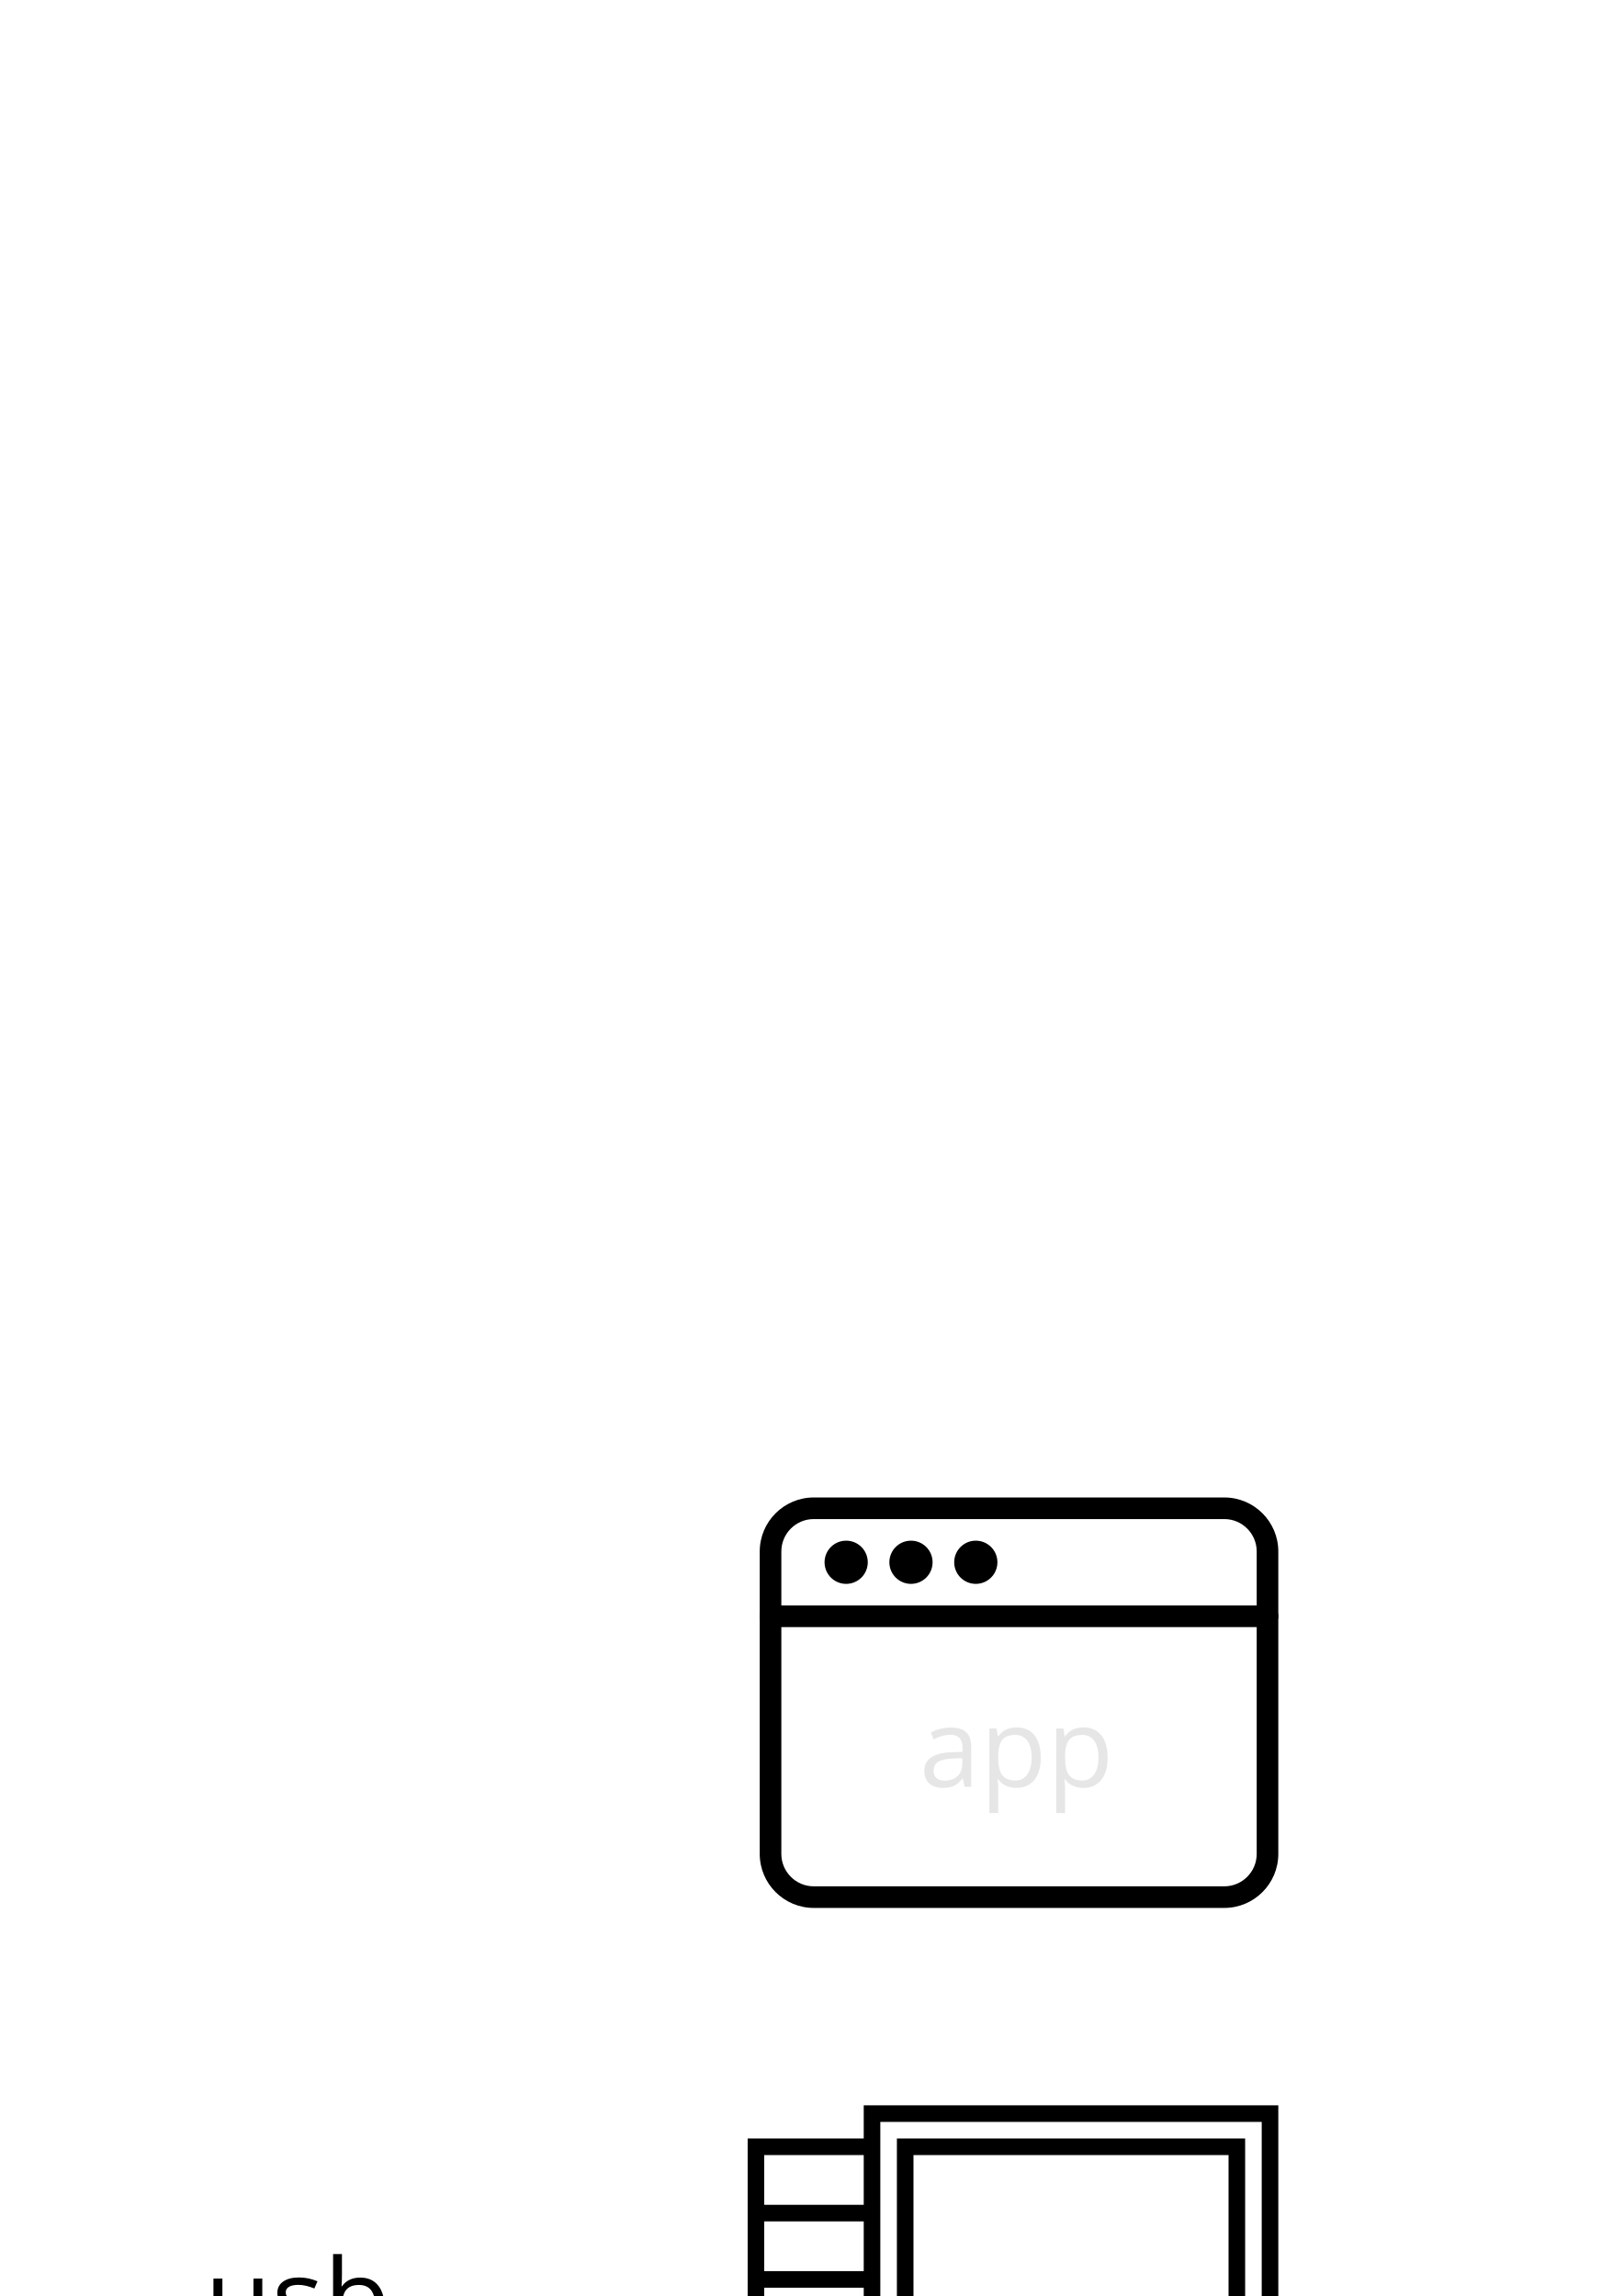
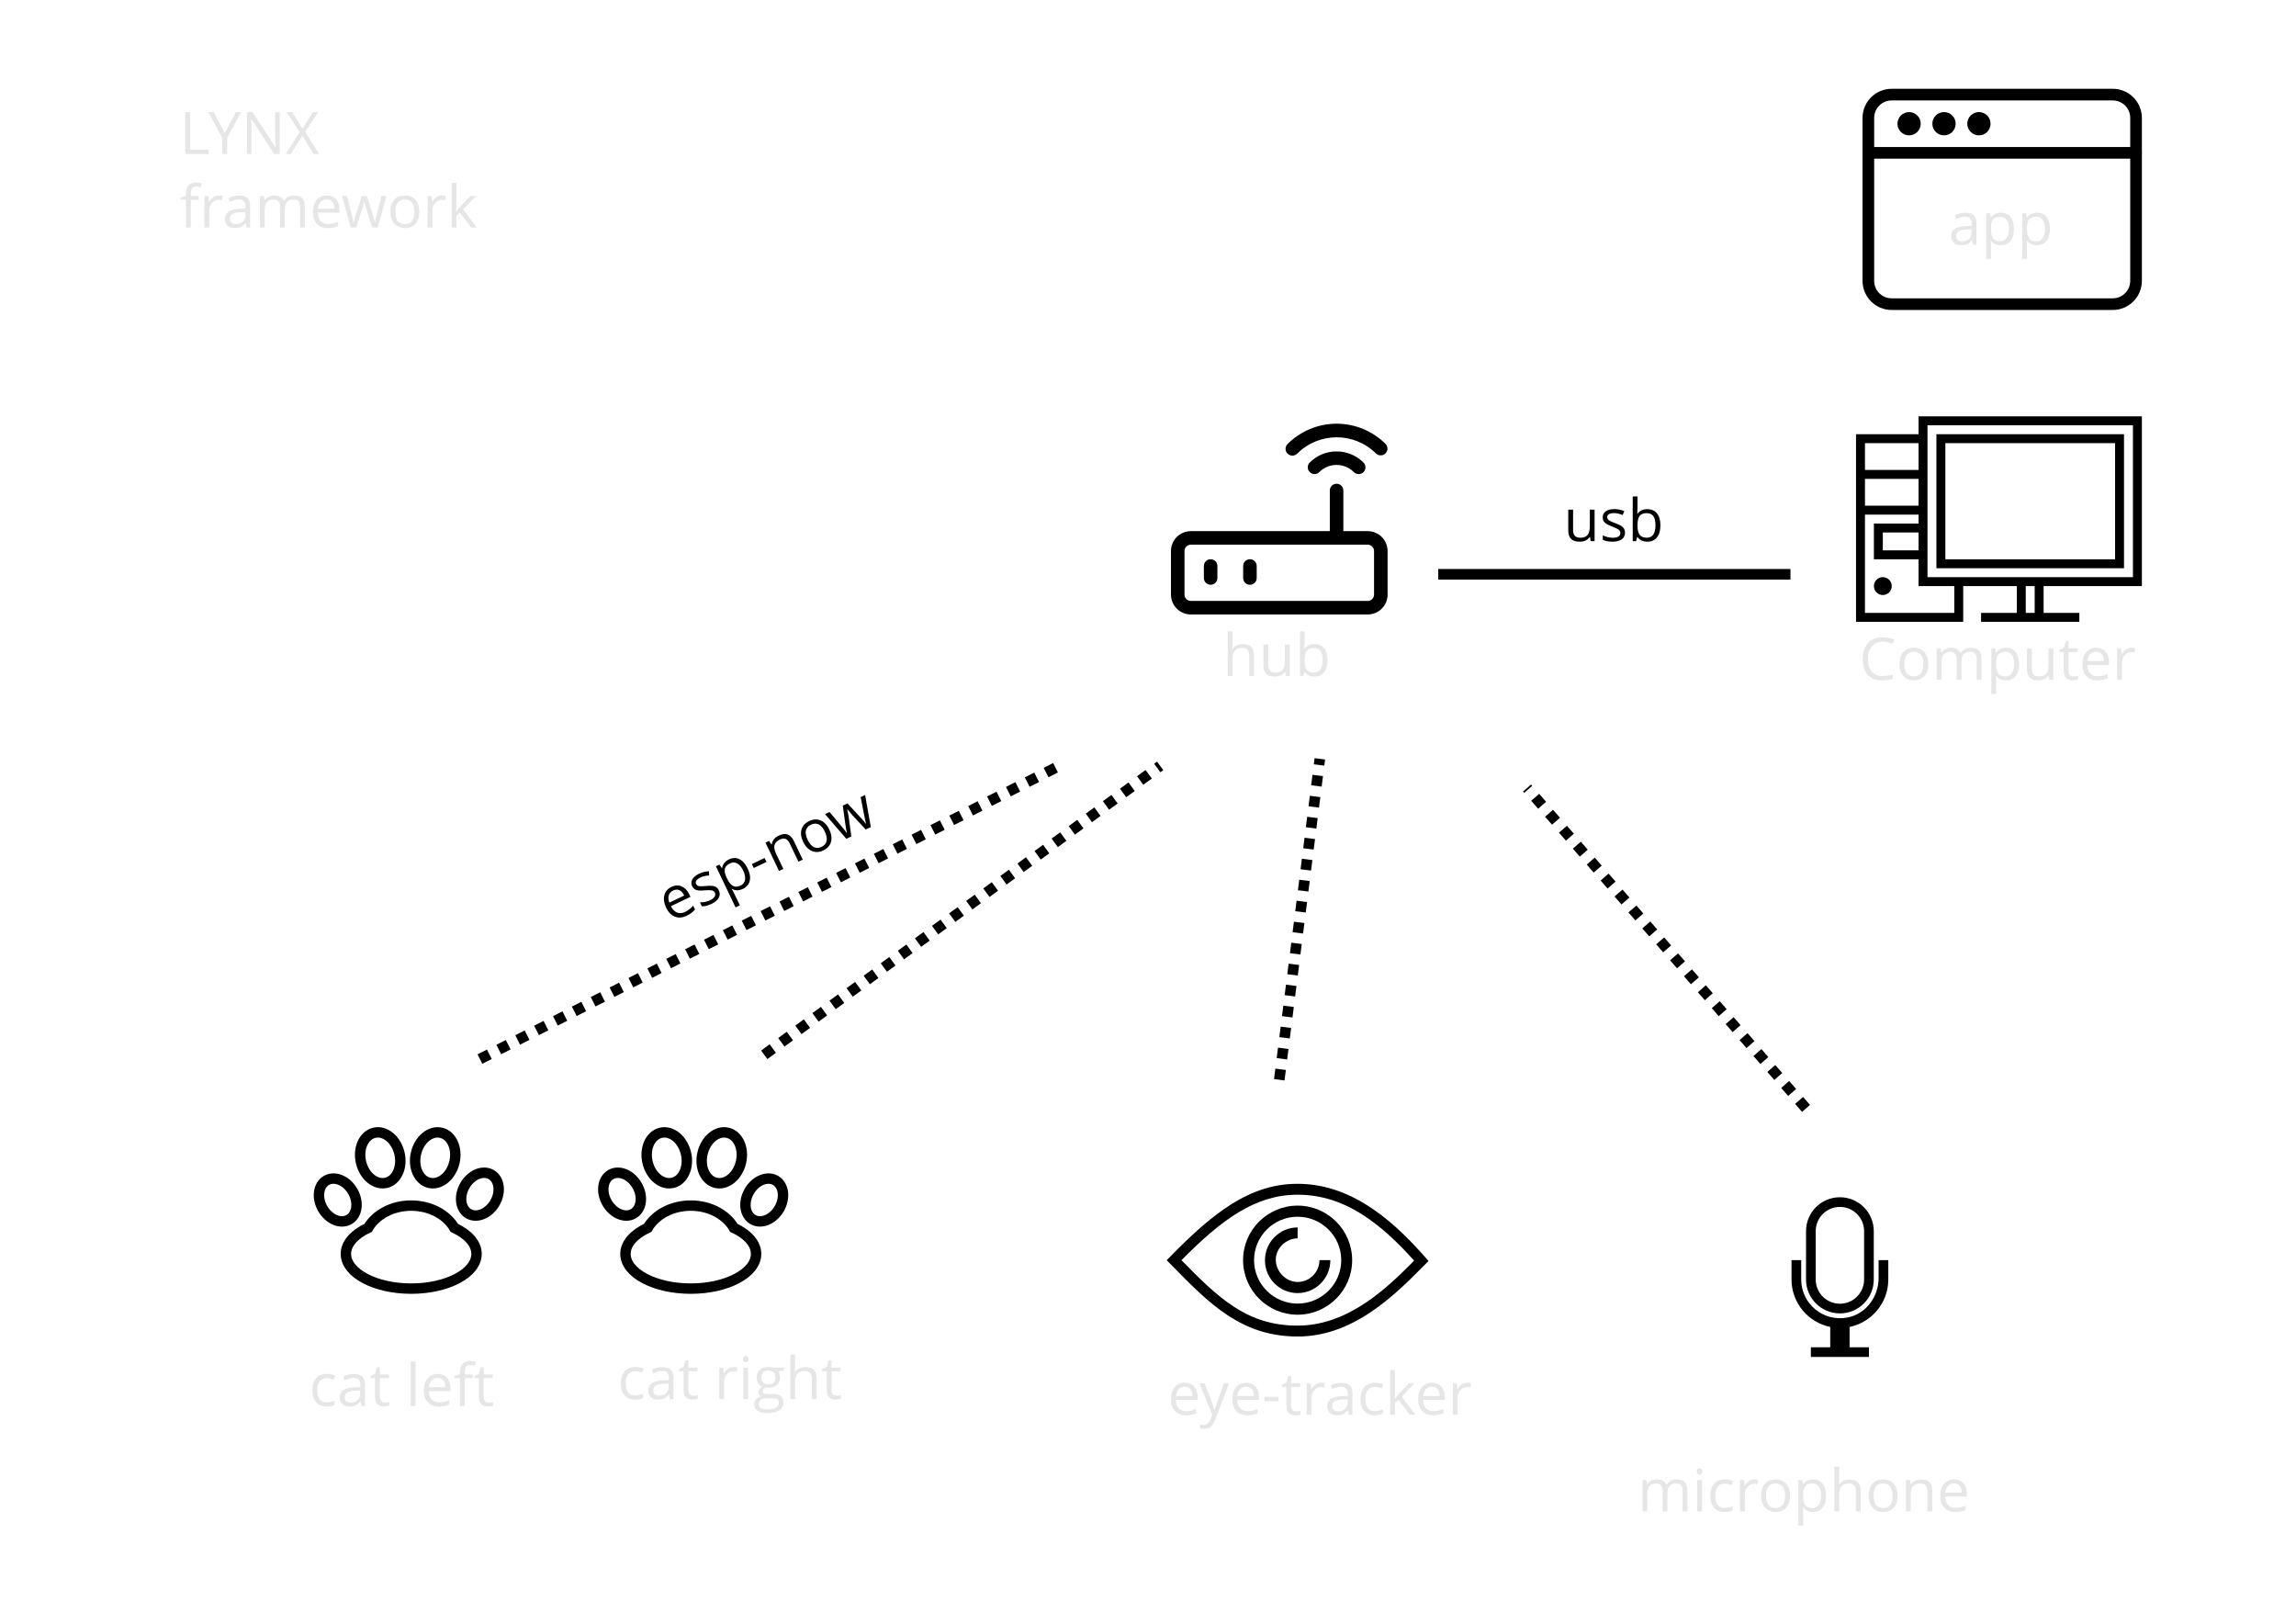
- <svg xmlns="http://www.w3.org/2000/svg" width="210mm" height="297mm" viewBox="0 0 210 297" version="1.1" id="svg1">
+ <svg xmlns="http://www.w3.org/2000/svg" width="297mm" height="210mm" viewBox="0 0 297 210" version="1.1" id="svg1">
  <defs id="defs1">
    <rect x="-767.448" y="919.816" width="360.117" height="190.309" id="rect1" />
    <rect x="-767.448" y="919.816" width="281.83" height="87.565" id="rect1-2" />
    <rect x="-767.448" y="919.816" width="360.117" height="190.309" id="rect1-2-8" />
    <rect x="-767.448" y="919.816" width="360.117" height="190.309" id="rect1-2-8-6" />
    <rect x="-767.448" y="919.816" width="360.117" height="190.309" id="rect1-2-8-6-5" />
    <rect x="-767.448" y="919.816" width="233.528" height="87.48" id="rect1-6" />
    <rect x="-767.448" y="919.816" width="360.117" height="190.309" id="rect1-7" />
    <rect x="-767.448" y="919.816" width="360.117" height="190.309" id="rect1-7-0" />
    <rect x="-767.448" y="919.816" width="307.031" height="82.618" id="rect1-2-8-5" />
    <rect x="-767.448" y="919.816" width="360.117" height="190.309" id="rect1-7-07" />
  </defs>
  <g id="layer1">
-     <g id="g2" transform="matrix(2.323569,0,0,2.323569,74.23695,460.9622)">
+     <g id="g2" transform="matrix(1.251834,0,0,1.251834,227.9869,155.4705)">
      <path d="m 8,11 c 1.657,0 3,-1.343 3,-3 V 3 C 11,1.343 9.657,0 8,0 6.343,0 5,1.343 5,3 v 5 c 0,1.657 1.343,3 3,3 z" id="path1" style="fill:none;stroke:#000000" />
      <path d="M 13,8 V 6 h -1 v 1.844 c 0,1.92 -1.282,3.688 -3.164,4.071 C 6.266,12.438 4,10.479 4,8 V 6 H 3 v 2 c 0,2.414 1.721,4.434 4,4.899 V 15 H 5 v 1 h 6 V 15 H 9 V 12.899 C 11.279,12.434 13,10.414 13,8 Z" id="path2" />
    </g>
-     <g id="g2-6" transform="matrix(2.144734,0,0,2.144734,96.69706,265.9013)">
+     <g id="g2-6" transform="matrix(1.155485,0,0,1.155485,240.0873,50.38059)">
      <path d="M 32,22 V 3 H 7 V 5 H 0 v 21 h 12 v -4 h 6 v 3 h -4 v 1 H 25 V 25 H 21 V 22 Z M 7,18 H 3 V 16 H 7 Z M 7,13 H 1 V 10 H 7 Z M 7,6 V 9 H 1 V 6 Z m 4,19 H 1 V 14 h 6 v 1 H 2 v 4 h 5 v 3 h 4 z M 8,21 V 4 h 23 v 17 z m 12,4 h -1 v -3 h 1 z" id="path1-2" />
      <circle cx="3" cy="22" r="1" id="circle1" />
      <path d="M 30,5 H 9 V 20 H 30 Z M 29,19 H 10 V 6 h 19 z" id="path2-9" />
    </g>
-     <g id="g8" transform="matrix(1.39728,0,0,1.39728,98.25911,185.3211)">
+     <g id="g8" transform="matrix(0.7527911,0,0,0.7527911,240.9289,6.967617)">
      <g id="Expanded">
        <g id="g7">
          <g id="g2-5">
            <path d="M 43,44 H 5 C 2.243,44 0,41.757 0,39 V 11 C 0,8.243 2.243,6 5,6 h 38 c 2.757,0 5,2.243 5,5 v 28 c 0,2.757 -2.243,5 -5,5 z M 5,8 C 3.346,8 2,9.346 2,11 v 28 c 0,1.654 1.346,3 3,3 h 38 c 1.654,0 3,-1.346 3,-3 V 11 C 46,9.346 44.654,8 43,8 Z" id="path1-3" />
          </g>
          <g id="g3">
            <path d="M 47,18 H 1 C 0.447,18 0,17.552 0,17 0,16.448 0.447,16 1,16 h 46 c 0.553,0 1,0.448 1,1 0,0.552 -0.447,1 -1,1 z" id="path2-5" />
          </g>
          <g id="g4">
            <circle cx="8" cy="12" r="2" id="circle2" />
          </g>
          <g id="g5">
            <circle cx="14" cy="12" r="2" id="circle3" />
          </g>
          <g id="g6">
            <circle cx="20" cy="12" r="2" id="circle4" />
          </g>
        </g>
      </g>
    </g>
  </g>
  <g id="layer2">
-     <text xml:space="preserve" transform="matrix(0.2645833,0,0,0.2645833,321.9526,-24.73315)" id="text1-0" style="font-size:53.333px;font-family:'Open Sans';-inkscape-font-specification:'Open Sans, Normal';white-space:pre;shape-inside:url(#rect1-2);display:inline;fill:#e6e6e6;stroke-width:3.78">
+     <text xml:space="preserve" transform="matrix(0.1425455,0,0,0.1425455,361.4448,-106.2001)" id="text1-0" style="font-size:53.333px;font-family:'Open Sans';-inkscape-font-specification:'Open Sans, Normal';white-space:pre;shape-inside:url(#rect1-2);display:inline;fill:#e6e6e6;stroke-width:3.78">
      <tspan x="-767.447" y="967.072" id="tspan7">app </tspan>
    </text>
-     <text xml:space="preserve" transform="matrix(0.2645833,0,0,0.2645833,247.2816,279.3583)" id="text1-0-7" style="font-size:53.333px;font-family:'Open Sans';-inkscape-font-specification:'Open Sans, Normal';white-space:pre;shape-inside:url(#rect1-2-8);display:inline;fill:#e6e6e6;stroke-width:3.78">
+     <text xml:space="preserve" transform="matrix(0.1425455,0,0,0.1425455,321.2155,57.63056)" id="text1-0-7" style="font-size:53.333px;font-family:'Open Sans';-inkscape-font-specification:'Open Sans, Normal';white-space:pre;shape-inside:url(#rect1-2-8);display:inline;fill:#e6e6e6;stroke-width:3.78">
      <tspan x="-767.447" y="967.072" id="tspan8">microphone</tspan>
    </text>
-     <text xml:space="preserve" transform="matrix(0.2645833,0,0,0.2645833,134.4737,256.1403)" id="text1-0-7-7" style="font-size:53.333px;font-family:'Open Sans';-inkscape-font-specification:'Open Sans, Normal';white-space:pre;shape-inside:url(#rect1-2-8-5);display:inline;fill:#e6e6e6;stroke-width:3.78">
+     <text xml:space="preserve" transform="matrix(0.1425455,0,0,0.1425455,260.4397,45.12176)" id="text1-0-7-7" style="font-size:53.333px;font-family:'Open Sans';-inkscape-font-specification:'Open Sans, Normal';white-space:pre;shape-inside:url(#rect1-2-8-5);display:inline;fill:#e6e6e6;stroke-width:3.78">
      <tspan x="-767.447" y="967.072" id="tspan9">eye-tracker</tspan>
    </text>
-     <text xml:space="preserve" transform="matrix(0.2645833,0,0,0.2645833,-71.68336,254.0342)" id="text1-0-7-6" style="font-size:53.333px;font-family:'Open Sans';-inkscape-font-specification:'Open Sans, Normal';white-space:pre;shape-inside:url(#rect1-2-8-6);display:inline;fill:#e6e6e6;stroke-width:3.78">
+     <text xml:space="preserve" transform="matrix(0.1425455,0,0,0.1425455,149.3716,43.98709)" id="text1-0-7-6" style="font-size:53.333px;font-family:'Open Sans';-inkscape-font-specification:'Open Sans, Normal';white-space:pre;shape-inside:url(#rect1-2-8-6);display:inline;fill:#e6e6e6;stroke-width:3.78">
      <tspan x="-767.447" y="967.072" id="tspan10">cat left</tspan>
    </text>
-     <text xml:space="preserve" transform="matrix(0.2645833,0,0,0.2645833,2.391605,252.3702)" id="text1-0-7-6-2" style="font-size:53.333px;font-family:'Open Sans';-inkscape-font-specification:'Open Sans, Normal';white-space:pre;shape-inside:url(#rect1-2-8-6-5);display:inline;fill:#e6e6e6;stroke-width:3.78">
+     <text xml:space="preserve" transform="matrix(0.1425455,0,0,0.1425455,189.2798,43.09061)" id="text1-0-7-6-2" style="font-size:53.333px;font-family:'Open Sans';-inkscape-font-specification:'Open Sans, Normal';white-space:pre;shape-inside:url(#rect1-2-8-6-5);display:inline;fill:#e6e6e6;stroke-width:3.78">
      <tspan x="-767.447" y="967.072" id="tspan11">cat right</tspan>
    </text>
-     <text xml:space="preserve" transform="matrix(0.2645833,0,0,0.2645833,76.19129,-92.52438)" id="text1" style="font-size:53.333px;font-family:'Open Sans';-inkscape-font-specification:'Open Sans, Normal';white-space:pre;shape-inside:url(#rect1);display:inline;fill:#e6e6e6;stroke-width:3.78">
+     <text xml:space="preserve" transform="matrix(0.1425455,0,0,0.1425455,132.6187,-117.9331)" id="text1" style="font-size:53.333px;font-family:'Open Sans';-inkscape-font-specification:'Open Sans, Normal';white-space:pre;shape-inside:url(#rect1);display:inline;fill:#e6e6e6;stroke-width:3.78">
      <tspan x="-767.447" y="967.072" id="tspan12">LYNX </tspan>
      <tspan x="-767.447" y="1033.739" id="tspan13">framework </tspan>
    </text>
-     <text xml:space="preserve" transform="matrix(0.2645833,0,0,0.2645833,147.6805,78.80367)" id="text1-4" style="font-size:53.333px;font-family:'Open Sans';-inkscape-font-specification:'Open Sans, Normal';white-space:pre;shape-inside:url(#rect1-7);display:inline;fill:#e6e6e6;stroke-width:3.78">
+     <text xml:space="preserve" transform="matrix(0.1425455,0,0,0.1425455,267.5549,-50.41914)" id="text1-4" style="font-size:53.333px;font-family:'Open Sans';-inkscape-font-specification:'Open Sans, Normal';white-space:pre;shape-inside:url(#rect1-7);display:inline;fill:#e6e6e6;stroke-width:3.78">
      <tspan x="-767.447" y="967.072" id="tspan14">hub </tspan>
    </text>
-     <text xml:space="preserve" transform="matrix(0.2645833,0,0,0.2645833,229.5302,46.42045)" id="text1-4-6" style="font-size:53.333px;font-family:'Open Sans';-inkscape-font-specification:'Open Sans, Normal';white-space:pre;shape-inside:url(#rect1-7-07);display:inline;fill:#000000;stroke-width:3.78">
+     <text xml:space="preserve" transform="matrix(0.1425455,0,0,0.1425455,311.6518,-67.86575)" id="text1-4-6" style="font-size:53.333px;font-family:'Open Sans';-inkscape-font-specification:'Open Sans, Normal';white-space:pre;shape-inside:url(#rect1-7-07);display:inline;fill:#000000;stroke-width:3.78">
      <tspan x="-767.447" y="967.072" id="tspan15">usb</tspan>
    </text>
-     <text xml:space="preserve" transform="matrix(0.2645833,0,0,0.2645833,300.4769,79.71376)" id="text1-4-1" style="font-size:53.333px;font-family:'Open Sans';-inkscape-font-specification:'Open Sans, Normal';white-space:pre;shape-inside:url(#rect1-7-0);display:inline;fill:#e6e6e6;stroke-width:3.78">
+     <text xml:space="preserve" transform="matrix(0.1425455,0,0,0.1425455,349.8746,-49.92882)" id="text1-4-1" style="font-size:53.333px;font-family:'Open Sans';-inkscape-font-specification:'Open Sans, Normal';white-space:pre;shape-inside:url(#rect1-7-0);display:inline;fill:#e6e6e6;stroke-width:3.78">
      <tspan x="-767.447" y="967.072" id="tspan16">Computer</tspan>
    </text>
-     <text xml:space="preserve" transform="matrix(0.2387192,-0.1140943,0.1140943,0.2387192,-115.2312,75.58129)" id="text1-2" style="font-size:53.333px;font-family:'Open Sans';-inkscape-font-specification:'Open Sans, Normal';white-space:pre;shape-inside:url(#rect1-6);display:inline;fill:#000000;stroke-width:3.78">
+     <text xml:space="preserve" transform="matrix(0.128611,-0.0614688,0.0614688,0.128611,125.91,-52.15521)" id="text1-2" style="font-size:53.333px;font-family:'Open Sans';-inkscape-font-specification:'Open Sans, Normal';white-space:pre;shape-inside:url(#rect1-6);display:inline;fill:#000000;stroke-width:3.78">
      <tspan x="-767.447" y="967.072" id="tspan17">esp-now</tspan>
    </text>
-     <rect fill="none" height="67.733" width="67.733" id="rect1-5" x="-228.071" y="322.263" style="stroke-width:0.212;stroke-dasharray:none" />
-     <g id="g4-7" transform="matrix(0.1593642,0,0,0.1593642,-291.575,422.1629)" style="stroke-width:15.687;stroke-dasharray:none">
+     <rect fill="none" height="36.492" width="36.492" id="rect1-5" x="74.276" y="69.261" style="stroke-width:0.114;stroke-dasharray:none" />
+     <g id="g4-7" transform="matrix(0.08585818,0,0,0.08585818,30.90401,134.5672)" style="stroke-width:15.687;stroke-dasharray:none">
      <path class="cls-1" d="m 324.5,282.26 c -11.49,-19.8 -36.22,-33.5 -64.9,-33.5 -28.68,0 -53.41,13.7 -64.9,33.5 -20.53,9.58 -33.5,23.62 -33.5,39.28 0,28.87 44.05,52.27 98.4,52.27 54.35,0 98.4,-23.4 98.4,-52.27 0,-15.66 -12.97,-29.7 -33.5,-39.28 z" id="path1-0" style="fill:none;stroke:#000000;stroke-width:15.687;stroke-miterlimit:10;stroke-dasharray:none" />
      <ellipse class="cls-1" cx="295.77" cy="176.77" rx="38.75" ry="29.72" transform="rotate(-76.66,295.7756,176.7712)" id="ellipse1" style="fill:none;stroke:#000000;stroke-width:15.687;stroke-miterlimit:10;stroke-dasharray:none" />
      <ellipse class="cls-1" cx="212.93" cy="176.77" rx="29.72" ry="38.75" transform="rotate(-13.34,212.893,176.7626)" id="ellipse2" style="fill:none;stroke:#000000;stroke-width:15.687;stroke-miterlimit:10;stroke-dasharray:none" />
      <ellipse class="cls-1" cx="148.91" cy="240.32" rx="26.12" ry="34.05" transform="rotate(-30,148.9066,240.3194)" id="ellipse3" style="fill:none;stroke:#000000;stroke-width:15.687;stroke-miterlimit:10;stroke-dasharray:none" />
      <ellipse class="cls-1" cx="363.09" cy="231.51" rx="34.05" ry="26.12" transform="rotate(-60,363.0941,231.5025)" id="ellipse4" style="fill:none;stroke:#000000;stroke-width:15.687;stroke-miterlimit:10;stroke-dasharray:none" />
    </g>
-     <g id="g4-7-8" transform="matrix(-0.1593642,0,0,0.1593642,-141.7112,422.1629)" style="stroke-width:15.687;stroke-dasharray:none">
+     <g id="g4-7-8" transform="matrix(-0.08585818,0,0,0.08585818,111.6438,134.5672)" style="stroke-width:15.687;stroke-dasharray:none">
      <path class="cls-1" d="m 324.5,282.26 c -11.49,-19.8 -36.22,-33.5 -64.9,-33.5 -28.68,0 -53.41,13.7 -64.9,33.5 -20.53,9.58 -33.5,23.62 -33.5,39.28 0,28.87 44.05,52.27 98.4,52.27 54.35,0 98.4,-23.4 98.4,-52.27 0,-15.66 -12.97,-29.7 -33.5,-39.28 z" id="path1-0-7" style="fill:none;stroke:#000000;stroke-width:15.687;stroke-miterlimit:10;stroke-dasharray:none" />
      <ellipse class="cls-1" cx="295.77" cy="176.77" rx="38.75" ry="29.72" transform="rotate(-76.66,295.7756,176.7712)" id="ellipse1-9" style="fill:none;stroke:#000000;stroke-width:15.687;stroke-miterlimit:10;stroke-dasharray:none" />
      <ellipse class="cls-1" cx="212.93" cy="176.77" rx="29.72" ry="38.75" transform="rotate(-13.34,212.893,176.7626)" id="ellipse2-2" style="fill:none;stroke:#000000;stroke-width:15.687;stroke-miterlimit:10;stroke-dasharray:none" />
      <ellipse class="cls-1" cx="148.91" cy="240.32" rx="26.12" ry="34.05" transform="rotate(-30,148.9066,240.3194)" id="ellipse3-0" style="fill:none;stroke:#000000;stroke-width:15.687;stroke-miterlimit:10;stroke-dasharray:none" />
      <ellipse class="cls-1" cx="363.09" cy="231.51" rx="34.05" ry="26.12" transform="rotate(-60,363.0941,231.5025)" id="ellipse4-2" style="fill:none;stroke:#000000;stroke-width:15.687;stroke-miterlimit:10;stroke-dasharray:none" />
    </g>
-     <g id="g2-0" transform="matrix(0.8126649,0,0,0.8126649,-82.41563,256.3736)">
+     <g id="g2-0" transform="matrix(0.4378269,0,0,0.4378269,143.5896,45.24746)">
      <path d="m 76.09,53.55 h -7.16 v -12 a 2,2 0 1 0 -4,0 v 12 H 23.88 A 5.89,5.89 0 0 0 18,59.43 V 72.3 a 5.88,5.88 0 0 0 5.88,5.87 H 76.09 A 5.87,5.87 0 0 0 82,72.3 V 59.43 A 5.88,5.88 0 0 0 76.09,53.55 Z M 78,72.3 a 1.87,1.87 0 0 1 -1.87,1.87 H 23.88 A 1.88,1.88 0 0 1 22,72.3 V 59.43 a 1.88,1.88 0 0 1 1.88,-1.88 H 76.09 A 1.88,1.88 0 0 1 78,59.43 Z M 52.44,30.66 a 2,2 0 0 1 0,-2.83 20.48,20.48 0 0 1 29,0 2,2 0 0 1 -2.82,2.83 16.49,16.49 0 0 0 -23.32,0 2,2 0 0 1 -2.83,0 z M 66.93,30 a 11.2,11.2 0 0 1 7.95,3.29 2.001,2.001 0 1 1 -2.83,2.83 7.24,7.24 0 0 0 -10.24,0 A 2,2 0 0 1 60.39,36.7 2,2 0 0 1 59,36.11 2,2 0 0 1 59,33.28 11.16,11.16 0 0 1 66.93,30 Z M 31.72,63.85 v 3.55 a 2,2 0 0 1 -4,0 v -3.55 a 2,2 0 1 1 4,0 z m 11.61,0 v 3.55 a 2,2 0 0 1 -4,0 v -3.55 a 2,2 0 0 1 4,0 z" id="path1-6" />
    </g>
-     <g id="g5-5" transform="matrix(0.1636696,0,0,0.1636696,-79.2778,433.0042)" style="stroke-width:10.028;stroke-dasharray:none">
+     <g id="g5-5" transform="matrix(0.08817774,0,0,0.08817774,145.2801,140.408)" style="stroke-width:10.028;stroke-dasharray:none">
      <g id="g4-6" style="stroke-width:10.028;stroke-dasharray:none">
        <g id="g3-9" style="stroke-width:10.028;stroke-dasharray:none">
          <g id="g2-3" style="stroke-width:10.028;stroke-dasharray:none">
            <path d="M 447.1,256.2 C 401.8,204 339.2,144 256,144 c -33.6,0 -64.4,9.5 -96.9,29.8 C 131.7,191 103.6,215.2 65,255 l -1,1 6.7,6.9 C 125.8,319.3 173.4,368 256,368 c 36.5,0 71.9,-11.9 108.2,-36.4 30.9,-20.9 57.2,-47.4 78.3,-68.8 l 5.5,-5.5 z M 256,160 c 33.1,0 64.9,9.5 97.2,30.6 23.9,15.6 47.4,36.7 73.7,66.1 C 388.6,295.4 331.1,352 256,352 221.8,352 191.8,343.6 161.8,323.8 134.3,305.7 109.5,280.5 85.6,256 144.7,196.3 194,160 256,160 Z" id="path1-7" style="stroke-width:10.028;stroke-dasharray:none" />
            <path d="m 256,336 c 44.1,0 80,-35.9 80,-80 0,-44.1 -35.9,-80 -80,-80 -44.1,0 -80,35.9 -80,80 0,44.1 35.9,80 80,80 z m 0,-143.7 c 35.2,0 64,28.6 64,63.7 0,35.1 -28.8,63.7 -64,63.7 -35.2,0 -63.9,-28.6 -63.9,-63.7 0,-35.1 28.7,-63.7 63.9,-63.7 z" id="path2-4" style="stroke-width:10.028;stroke-dasharray:none" />
          </g>
          <path d="m 288,256 v 0 c 0,17.5 -14.4,32 -31.8,32 -17.4,0 -32.2,-15.2 -32.2,-32.7 0,-17.5 15.8,-31.3 32,-31.3 v -16 c -26.5,0 -47.9,21.6 -47.9,48.2 0,26.6 21.5,48.1 47.9,48.1 26.4,0 48,-21.6 48,-48.1 V 256 Z" id="path3" style="stroke-width:10.028;stroke-dasharray:none" />
        </g>
      </g>
    </g>
-     <path style="fill:none;stroke:#000000;stroke-width:2.54;stroke-dasharray:none" d="m -3.615,310.25 84.567,0" id="path4" />
-     <path style="fill:none;stroke:#000000;stroke-width:2.54;stroke-dasharray:2.54, 2.54;stroke-dashoffset:0" d="M -233.71,426.624 -94.383,356.129" id="path4-1" />
-     <path style="fill:none;stroke:#000000;stroke-width:2.54;stroke-dasharray:2.54, 2.54;stroke-dashoffset:0" d="m -165.442,425.598 95.066,-69.351" id="path4-1-0" />
-     <path style="fill:none;stroke:#000000;stroke-width:2.54;stroke-dasharray:2.54, 2.54;stroke-dashoffset:0" d="m -41.782,431.598 9.74,-77.044" id="path4-1-2" />
-     <path style="fill:none;stroke:#000000;stroke-width:2.54;stroke-dasharray:2.54, 2.54;stroke-dashoffset:0" d="M 84.693,438.471 17.716,361.557" id="path4-1-9" />
+     <path style="fill:none;stroke:#000000;stroke-width:1.368;stroke-dasharray:none" d="m 186.044,74.274 h 45.561" id="path4" />
+     <path style="fill:none;stroke:#000000;stroke-width:1.368;stroke-dasharray:1.368, 1.368;stroke-dashoffset:0" d="M 62.079,136.971 137.142,98.991" id="path4-1" />
+     <path style="fill:none;stroke:#000000;stroke-width:1.368;stroke-dasharray:1.368, 1.368;stroke-dashoffset:0" d="M 98.859,136.418 150.076,99.055" id="path4-1-0" />
+     <path style="fill:none;stroke:#000000;stroke-width:1.368;stroke-dasharray:1.368, 1.368;stroke-dashoffset:0" d="m 165.481,139.651 5.248,-41.508" id="path4-1-2" />
+     <path style="fill:none;stroke:#000000;stroke-width:1.368;stroke-dasharray:1.368, 1.368;stroke-dashoffset:0" d="M 233.62,143.353 197.536,101.915" id="path4-1-9" />
  </g>
</svg>
